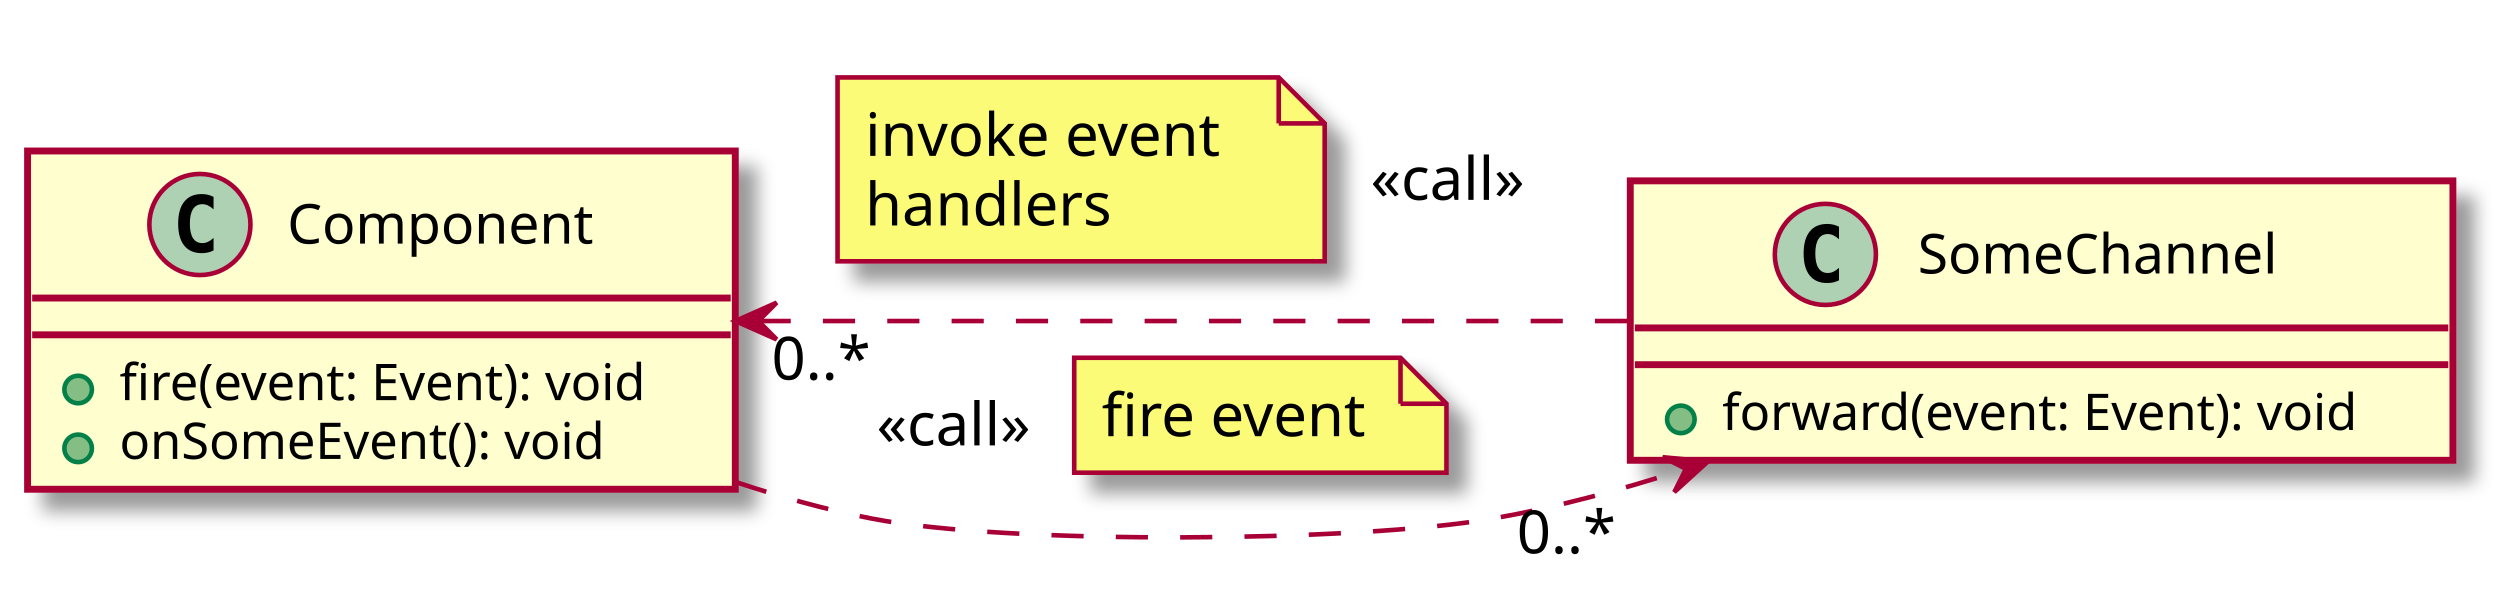
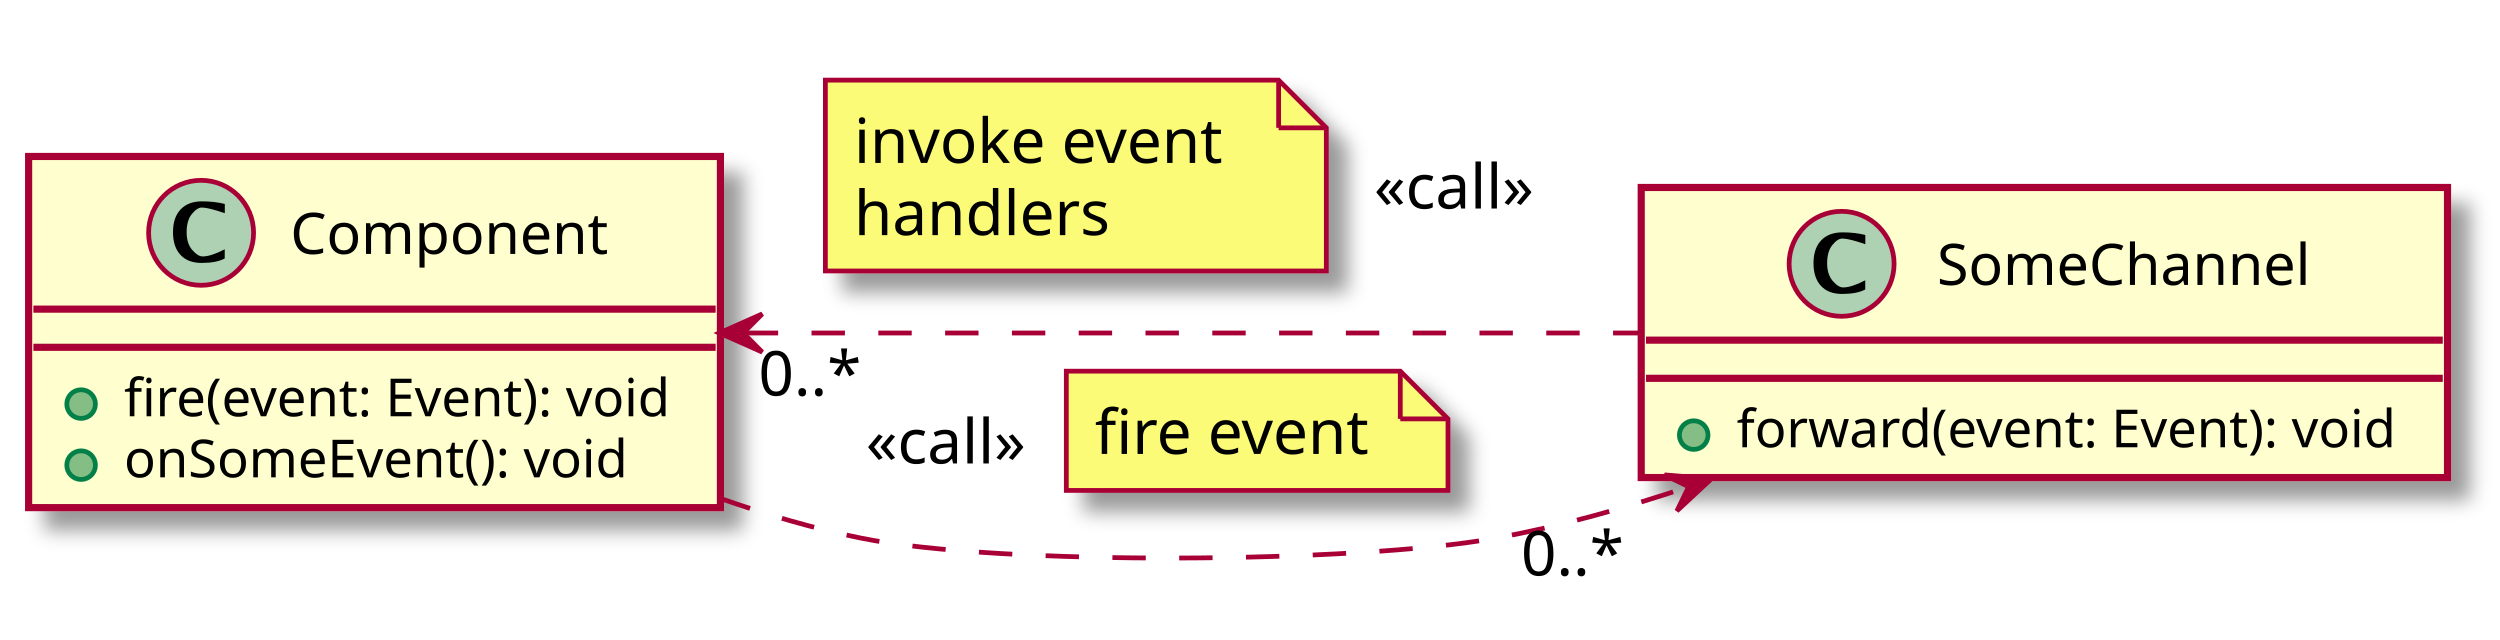
- <svg xmlns="http://www.w3.org/2000/svg" contentScriptType="application/ecmascript" contentStyleType="text/css" height="133px" preserveAspectRatio="none" style="width:544px;height:133px;" version="1.1" viewBox="0 0 544 133" width="544px" zoomAndPan="magnify">
+ <svg xmlns="http://www.w3.org/2000/svg" contentScriptType="application/ecmascript" contentStyleType="text/css" height="134px" preserveAspectRatio="none" style="width:524px;height:134px;" version="1.1" viewBox="0 0 524 134" width="524px" zoomAndPan="magnify">
  <defs>
    <filter height="300%" id="f15vj1q8d3jtbw" width="300%" x="-1" y="-1">
      <feGaussianBlur result="blurOut" stdDeviation="2.0" />
      <feColorMatrix in="blurOut" result="blurOut2" type="matrix" values="0 0 0 0 0 0 0 0 0 0 0 0 0 0 0 0 0 0 .4 0" />
      <feOffset dx="4.0" dy="4.0" in="blurOut2" result="blurOut3" />
      <feBlend in="SourceGraphic" in2="blurOut3" mode="normal" />
    </filter>
  </defs>
  <g>
-     <rect fill="#FEFECE" filter="url(#f15vj1q8d3jtbw)" height="73.609" id="Component" style="stroke: #A80036; stroke-width: 1.5;" width="154" x="6" y="32.854" />
-     <ellipse cx="43.5" cy="48.854" fill="#ADD1B2" rx="11" ry="11" style="stroke: #A80036; stroke-width: 1.0;" />
-     <path d="M46.469,54.495 Q45.891,54.792 45.25,54.94 Q44.609,55.089 43.906,55.089 Q41.406,55.089 40.086,53.44 Q38.766,51.792 38.766,48.667 Q38.766,45.542 40.086,43.886 Q41.406,42.229 43.906,42.229 Q44.609,42.229 45.258,42.386 Q45.906,42.542 46.469,42.839 L46.469,45.557 Q45.844,44.979 45.25,44.706 Q44.656,44.432 44.031,44.432 Q42.688,44.432 42,45.503 Q41.312,46.573 41.312,48.667 Q41.312,50.761 42,51.831 Q42.688,52.901 44.031,52.901 Q44.656,52.901 45.25,52.628 Q45.844,52.354 46.469,51.776 L46.469,54.495 Z " />
-     <text fill="#000000" font-family="sans-serif" font-size="12" lengthAdjust="spacingAndGlyphs" textLength="72" x="62.5" y="53.008">Component</text>
-     <line style="stroke: #A80036; stroke-width: 1.5;" x1="7" x2="159" y1="64.854" y2="64.854" />
-     <line style="stroke: #A80036; stroke-width: 1.5;" x1="7" x2="159" y1="72.854" y2="72.854" />
-     <ellipse cx="17" cy="84.757" fill="#84BE84" rx="3" ry="3" style="stroke: #038048; stroke-width: 1.0;" />
-     <text fill="#000000" font-family="sans-serif" font-size="11" lengthAdjust="spacingAndGlyphs" textLength="128" x="26" y="87.065">fire(event: Event): void</text>
-     <ellipse cx="17" cy="97.561" fill="#84BE84" rx="3" ry="3" style="stroke: #038048; stroke-width: 1.0;" />
-     <text fill="#000000" font-family="sans-serif" font-size="11" lengthAdjust="spacingAndGlyphs" textLength="117" x="26" y="99.869">onSomeEvent(): void</text>
-     <rect fill="#FEFECE" filter="url(#f15vj1q8d3jtbw)" height="60.805" id="SomeChannel" style="stroke: #A80036; stroke-width: 1.5;" width="179" x="354.75" y="39.354" />
-     <ellipse cx="397.2" cy="55.354" fill="#ADD1B2" rx="11" ry="11" style="stroke: #A80036; stroke-width: 1.0;" />
-     <path d="M400.169,60.995 Q399.591,61.292 398.95,61.44 Q398.309,61.589 397.606,61.589 Q395.106,61.589 393.786,59.94 Q392.466,58.292 392.466,55.167 Q392.466,52.042 393.786,50.386 Q395.106,48.729 397.606,48.729 Q398.309,48.729 398.958,48.886 Q399.606,49.042 400.169,49.339 L400.169,52.057 Q399.544,51.479 398.95,51.206 Q398.356,50.932 397.731,50.932 Q396.387,50.932 395.7,52.003 Q395.012,53.073 395.012,55.167 Q395.012,57.261 395.7,58.331 Q396.387,59.401 397.731,59.401 Q398.356,59.401 398.95,59.128 Q399.544,58.854 400.169,58.276 L400.169,60.995 Z " />
-     <text fill="#000000" font-family="sans-serif" font-size="12" lengthAdjust="spacingAndGlyphs" textLength="86" x="417.3" y="59.508">SomeChannel</text>
-     <line style="stroke: #A80036; stroke-width: 1.5;" x1="355.75" x2="532.75" y1="71.354" y2="71.354" />
-     <line style="stroke: #A80036; stroke-width: 1.5;" x1="355.75" x2="532.75" y1="79.354" y2="79.354" />
-     <ellipse cx="365.75" cy="91.257" fill="#84BE84" rx="3" ry="3" style="stroke: #038048; stroke-width: 1.0;" />
-     <text fill="#000000" font-family="sans-serif" font-size="11" lengthAdjust="spacingAndGlyphs" textLength="153" x="374.75" y="93.565">forward(event: Event): void</text>
-     <path d="M160.072,104.881 C169.894,108.154 179.943,110.953 189.75,112.854 C219.202,118.563 295.198,118.019 324.75,112.854 C338.555,110.441 352.871,106.568 366.589,102.11 " fill="none" id="Component-SomeChannel" style="stroke: #A80036; stroke-width: 1.0; stroke-dasharray: 7.0,7.0;" />
-     <polygon fill="#A80036" points="371.614,100.443,361.812,99.481,366.868,102.018,364.331,107.074,371.614,100.443" style="stroke: #A80036; stroke-width: 1.0;" />
-     <text fill="#000000" font-family="sans-serif" font-size="13" lengthAdjust="spacingAndGlyphs" textLength="37" x="190.75" y="96.921">«call»</text>
-     <polygon fill="#FBFB77" filter="url(#f15vj1q8d3jtbw)" points="233.75,77.854,233.75,102.854,314.75,102.854,314.75,87.854,304.75,77.854,233.75,77.854" style="stroke: #A80036; stroke-width: 1.0;" />
-     <line style="stroke: #A80036; stroke-width: 1.0;" x1="304.75" x2="304.75" y1="77.854" y2="87.854" />
-     <line style="stroke: #A80036; stroke-width: 1.0;" x1="314.75" x2="304.75" y1="87.854" y2="87.854" />
-     <text fill="#000000" font-family="sans-serif" font-size="13" lengthAdjust="spacingAndGlyphs" textLength="60" x="239.75" y="94.921">fire event</text>
-     <text fill="#000000" font-family="sans-serif" font-size="13" lengthAdjust="spacingAndGlyphs" textLength="23" x="330.055" y="120.4">0..*</text>
-     <path d="M165.067,69.854 C221.597,69.854 296.684,69.854 354.71,69.854 " fill="none" id="Component-SomeChannel" style="stroke: #A80036; stroke-width: 1.0; stroke-dasharray: 7.0,7.0;" />
-     <polygon fill="#A80036" points="160.001,69.854,169.001,73.854,165.001,69.854,169.001,65.854,160.001,69.854" style="stroke: #A80036; stroke-width: 1.0;" />
-     <polygon fill="#FBFB77" filter="url(#f15vj1q8d3jtbw)" points="182.25,16.854,182.25,56.854,288.25,56.854,288.25,26.854,278.25,16.854,182.25,16.854" style="stroke: #A80036; stroke-width: 1.0;" />
-     <line style="stroke: #A80036; stroke-width: 1.0;" x1="278.25" x2="278.25" y1="16.854" y2="26.854" />
-     <line style="stroke: #A80036; stroke-width: 1.0;" x1="288.25" x2="278.25" y1="26.854" y2="26.854" />
-     <text fill="#000000" font-family="sans-serif" font-size="13" lengthAdjust="spacingAndGlyphs" textLength="81" x="188.25" y="33.921">invoke event</text>
-     <text fill="#000000" font-family="sans-serif" font-size="13" lengthAdjust="spacingAndGlyphs" textLength="55" x="188.25" y="49.054">handlers</text>
-     <text fill="#000000" font-family="sans-serif" font-size="13" lengthAdjust="spacingAndGlyphs" textLength="37" x="298.25" y="43.487">«call»</text>
-     <text fill="#000000" font-family="sans-serif" font-size="13" lengthAdjust="spacingAndGlyphs" textLength="23" x="167.883" y="82.612">0..*</text>
+     <rect fill="#FEFECE" filter="url(#f15vj1q8d3jtbw)" height="73.599" id="Component" style="stroke: #A80036; stroke-width: 1.5;" width="145" x="6" y="32.796" />
+     <ellipse cx="42.15" cy="48.796" fill="#ADD1B2" rx="11" ry="11" style="stroke: #A80036; stroke-width: 1.0;" />
+     <path d="M42.244,55.109 Q39.384,55.109 37.822,53.421 Q36.259,51.734 36.259,48.656 Q36.259,45.593 37.853,43.898 Q39.447,42.203 42.337,42.203 Q44.978,42.203 47.119,42.749 L47.119,44.687 Q43.681,43.499 42.306,43.499 Q41.306,43.499 40.212,44.859 Q39.119,46.218 39.119,48.671 Q39.119,51.031 40.291,52.39 Q41.462,53.749 42.478,53.749 Q44.228,53.749 47.103,52.249 L47.103,54.171 Q45.4,55.109 42.244,55.109 Z " />
+     <text fill="#000000" font-family="sans-serif" font-size="12" lengthAdjust="spacingAndGlyphs" textLength="66" x="60.85" y="53.217">Component</text>
+     <line style="stroke: #A80036; stroke-width: 1.5;" x1="7" x2="150" y1="64.796" y2="64.796" />
+     <line style="stroke: #A80036; stroke-width: 1.5;" x1="7" x2="150" y1="72.796" y2="72.796" />
+     <ellipse cx="17" cy="84.696" fill="#84BE84" rx="3" ry="3" style="stroke: #038048; stroke-width: 1.0;" />
+     <text fill="#000000" font-family="sans-serif" font-size="11" lengthAdjust="spacingAndGlyphs" textLength="119" x="26" y="87.249">fire(event: Event): void</text>
+     <ellipse cx="17" cy="97.495" fill="#84BE84" rx="3" ry="3" style="stroke: #038048; stroke-width: 1.0;" />
+     <text fill="#000000" font-family="sans-serif" font-size="11" lengthAdjust="spacingAndGlyphs" textLength="109" x="26" y="100.048">onSomeEvent(): void</text>
+     <rect fill="#FEFECE" filter="url(#f15vj1q8d3jtbw)" height="60.799" id="SomeChannel" style="stroke: #A80036; stroke-width: 1.5;" width="169" x="344" y="39.296" />
+     <ellipse cx="386" cy="55.296" fill="#ADD1B2" rx="11" ry="11" style="stroke: #A80036; stroke-width: 1.0;" />
+     <path d="M386.094,61.609 Q383.234,61.609 381.672,59.921 Q380.109,58.234 380.109,55.156 Q380.109,52.093 381.703,50.398 Q383.297,48.703 386.188,48.703 Q388.828,48.703 390.969,49.249 L390.969,51.187 Q387.531,49.999 386.156,49.999 Q385.156,49.999 384.062,51.359 Q382.969,52.718 382.969,55.171 Q382.969,57.531 384.141,58.89 Q385.312,60.249 386.328,60.249 Q388.078,60.249 390.953,58.749 L390.953,60.671 Q389.25,61.609 386.094,61.609 Z " />
+     <text fill="#000000" font-family="sans-serif" font-size="12" lengthAdjust="spacingAndGlyphs" textLength="77" x="406" y="59.717">SomeChannel</text>
+     <line style="stroke: #A80036; stroke-width: 1.5;" x1="345" x2="512" y1="71.296" y2="71.296" />
+     <line style="stroke: #A80036; stroke-width: 1.5;" x1="345" x2="512" y1="79.296" y2="79.296" />
+     <ellipse cx="355" cy="91.196" fill="#84BE84" rx="3" ry="3" style="stroke: #038048; stroke-width: 1.0;" />
+     <text fill="#000000" font-family="sans-serif" font-size="11" lengthAdjust="spacingAndGlyphs" textLength="143" x="364" y="93.749">forward(event: Event): void</text>
+     <path d="M150.575,104.323 C160.443,107.81 170.589,110.797 180.5,112.796 C209.472,118.64 284.418,118.066 313.5,112.796 C326.831,110.381 340.629,106.506 353.839,102.048 " fill="none" id="Component-SomeChannel" style="stroke: #A80036; stroke-width: 1.0; stroke-dasharray: 7.0,7.0;" />
+     <polygon fill="#A80036" points="358.677,100.381,348.865,99.533,353.95,102.011,351.473,107.096,358.677,100.381" style="stroke: #A80036; stroke-width: 1.0;" />
+     <text fill="#000000" font-family="sans-serif" font-size="13" lengthAdjust="spacingAndGlyphs" textLength="36" x="181.5" y="97.149">«call»</text>
+     <polygon fill="#FBFB77" filter="url(#f15vj1q8d3jtbw)" points="223.5,77.796,223.5,102.796,303.5,102.796,303.5,87.796,293.5,77.796,223.5,77.796" style="stroke: #A80036; stroke-width: 1.0;" />
+     <line style="stroke: #A80036; stroke-width: 1.0;" x1="293.5" x2="293.5" y1="77.796" y2="87.796" />
+     <line style="stroke: #A80036; stroke-width: 1.0;" x1="303.5" x2="293.5" y1="87.796" y2="87.796" />
+     <text fill="#000000" font-family="sans-serif" font-size="13" lengthAdjust="spacingAndGlyphs" textLength="59" x="229.5" y="95.149">fire event</text>
+     <text fill="#000000" font-family="sans-serif" font-size="13" lengthAdjust="spacingAndGlyphs" textLength="22" x="318.801" y="120.622">0..*</text>
+     <path d="M156.098,69.796 C211.785,69.796 286.685,69.796 343.812,69.796 " fill="none" id="Component-SomeChannel" style="stroke: #A80036; stroke-width: 1.0; stroke-dasharray: 7.0,7.0;" />
+     <polygon fill="#A80036" points="150.77,69.796,159.77,73.796,155.77,69.796,159.77,65.796,150.77,69.796" style="stroke: #A80036; stroke-width: 1.0;" />
+     <polygon fill="#FBFB77" filter="url(#f15vj1q8d3jtbw)" points="173,16.796,173,56.796,278,56.796,278,26.796,268,16.796,173,16.796" style="stroke: #A80036; stroke-width: 1.0;" />
+     <line style="stroke: #A80036; stroke-width: 1.0;" x1="268" x2="268" y1="16.796" y2="26.796" />
+     <line style="stroke: #A80036; stroke-width: 1.0;" x1="278" x2="268" y1="26.796" y2="26.796" />
+     <text fill="#000000" font-family="sans-serif" font-size="13" lengthAdjust="spacingAndGlyphs" textLength="80" x="179" y="34.148">invoke event</text>
+     <text fill="#000000" font-family="sans-serif" font-size="13" lengthAdjust="spacingAndGlyphs" textLength="54" x="179" y="49.275">handlers</text>
+     <text fill="#000000" font-family="sans-serif" font-size="13" lengthAdjust="spacingAndGlyphs" textLength="36" x="288" y="43.712">«call»</text>
+     <text fill="#000000" font-family="sans-serif" font-size="13" lengthAdjust="spacingAndGlyphs" textLength="22" x="158.967" y="82.913">0..*</text>
  </g>
</svg>
